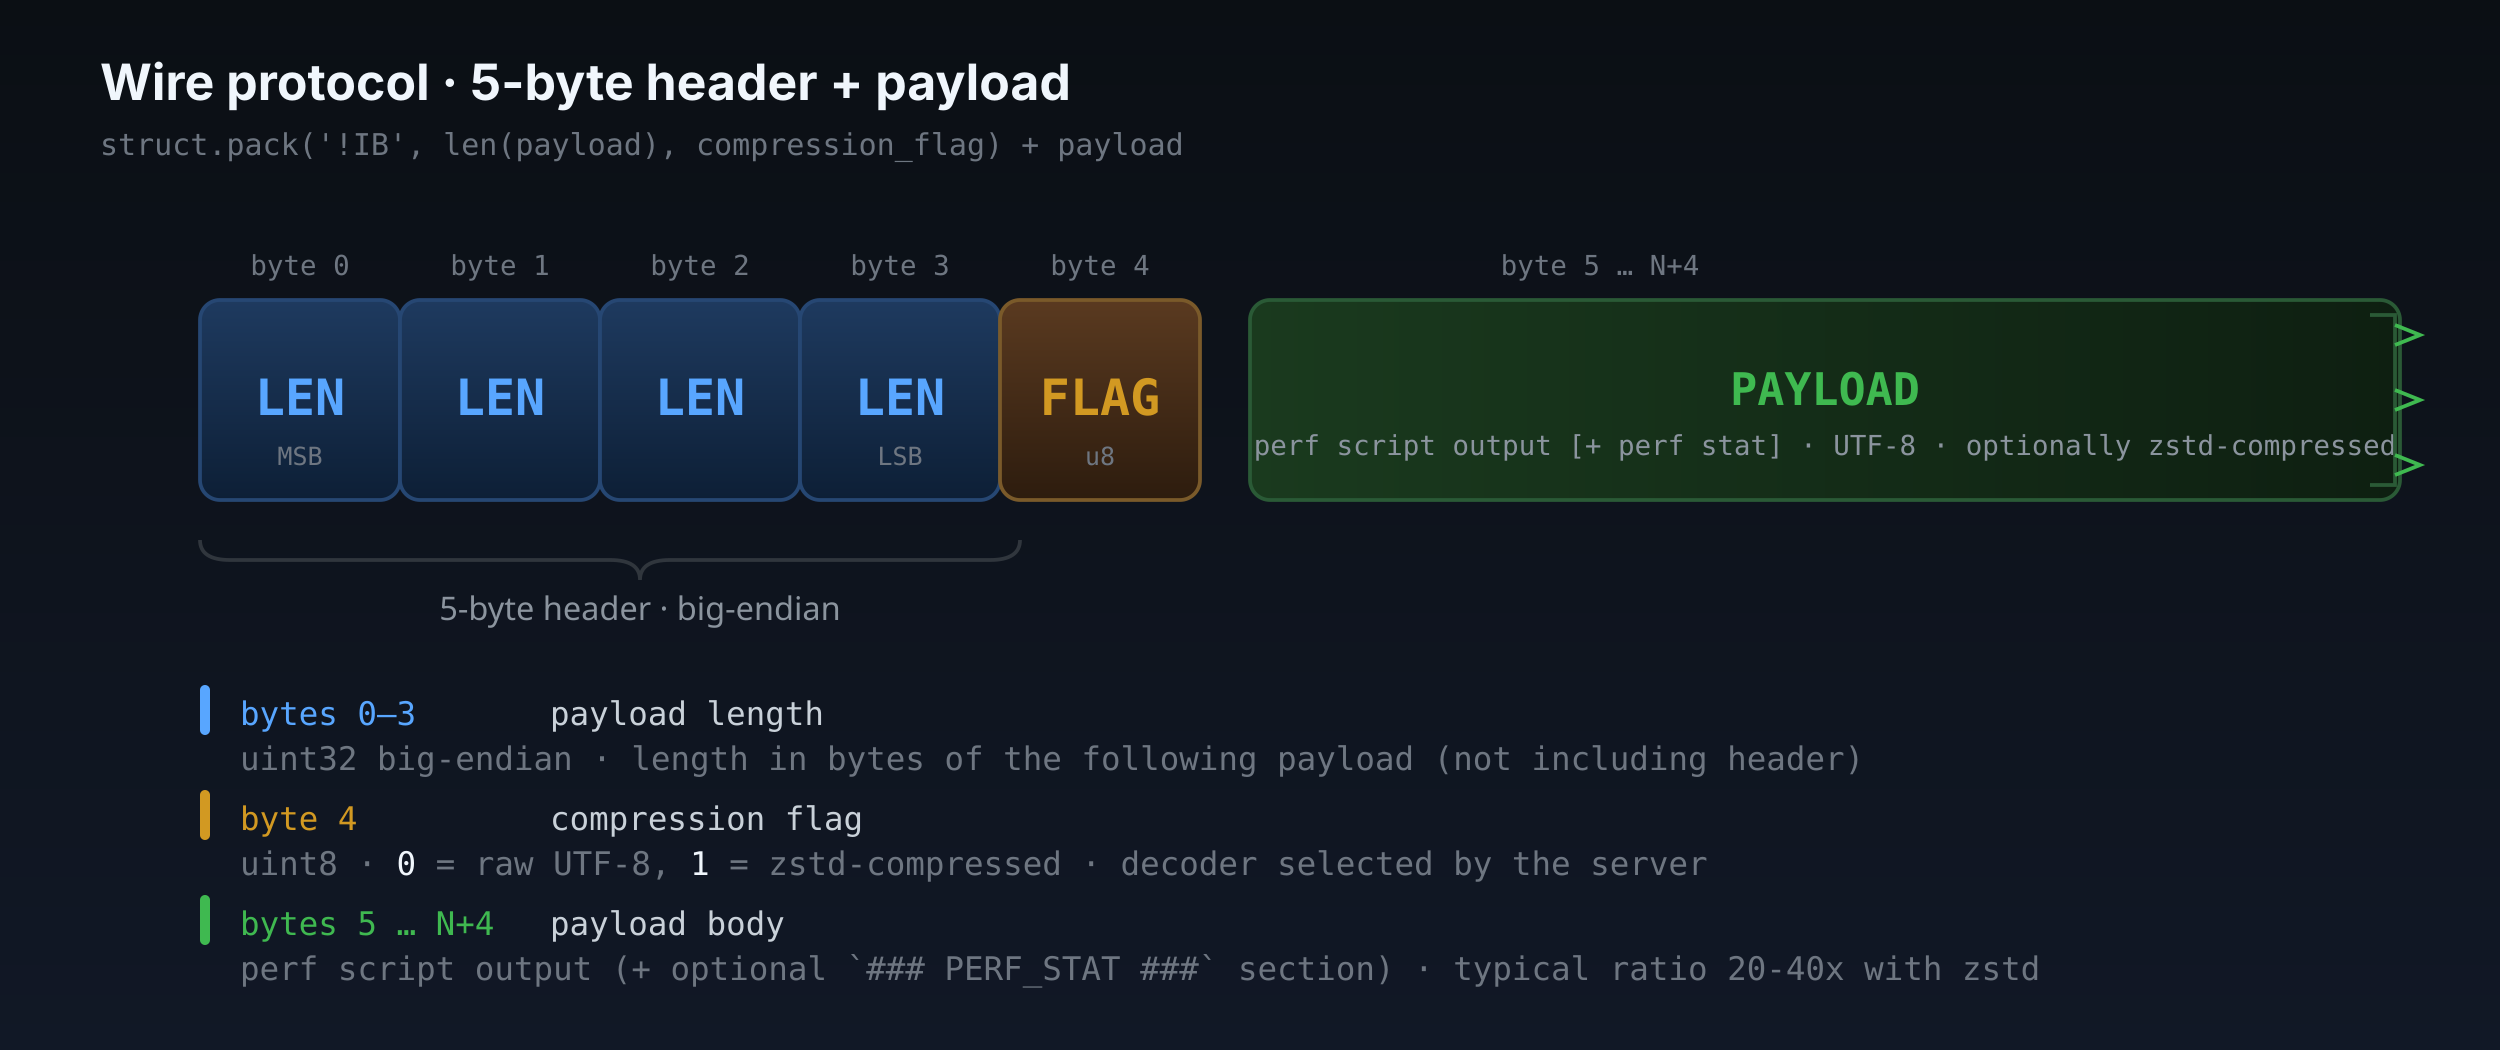
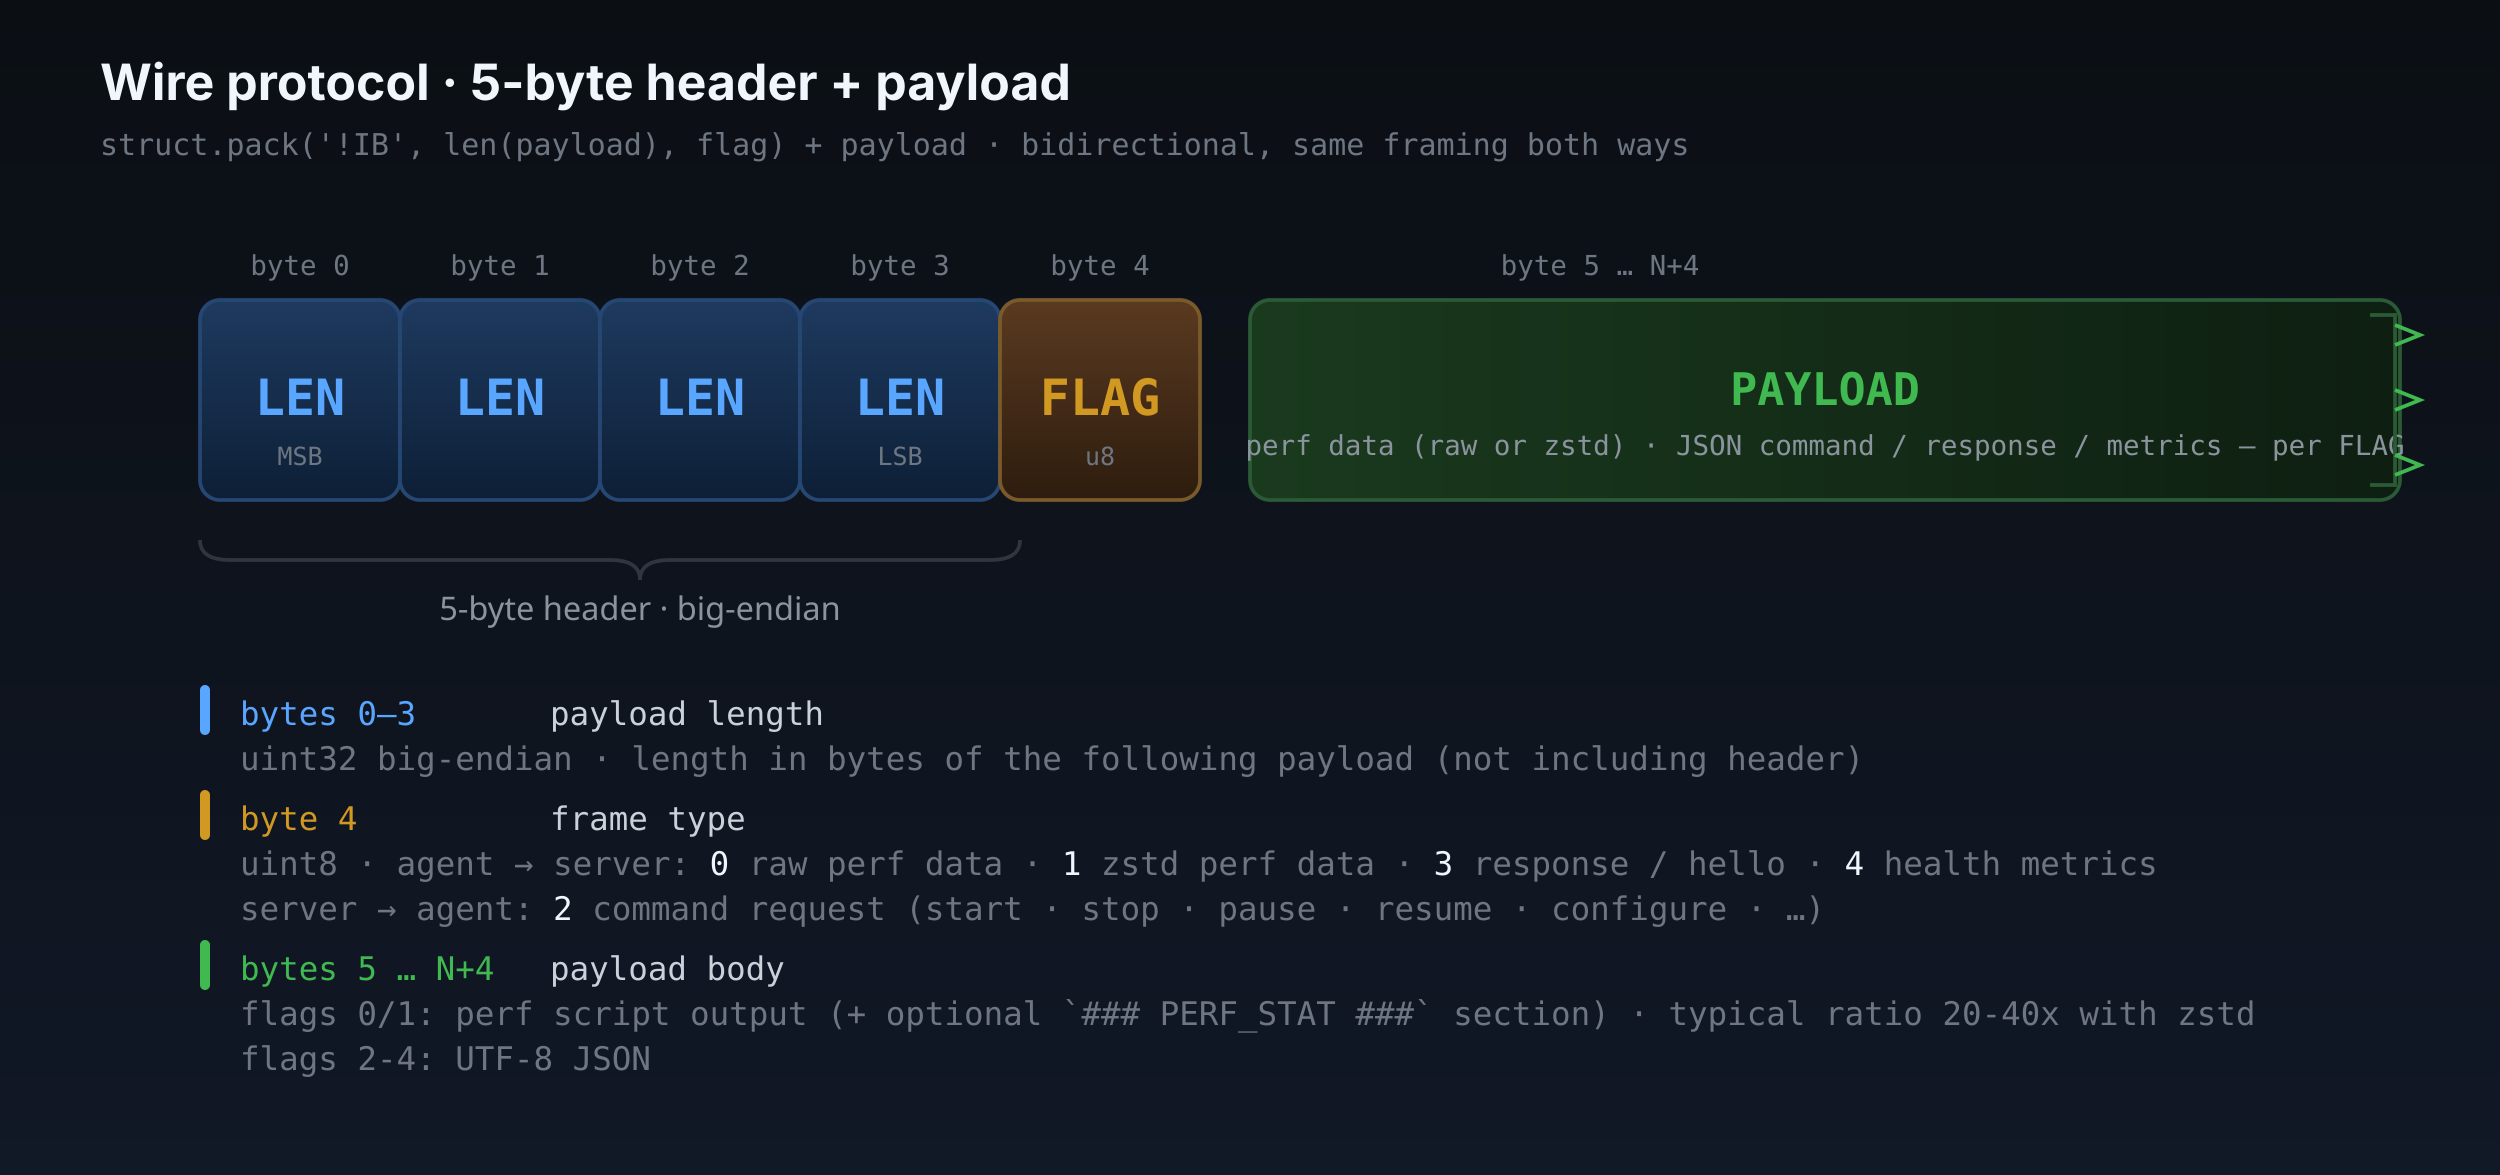
- <svg xmlns="http://www.w3.org/2000/svg" viewBox="0 0 1000 420" role="img" aria-label="PerfLens wire protocol: 5-byte header plus payload">
+ <svg xmlns="http://www.w3.org/2000/svg" viewBox="0 0 1000 470" role="img" aria-label="PerfLens wire protocol: 5-byte header plus payload">
  <defs>
    <linearGradient id="wbg" x1="0" y1="0" x2="0" y2="1">
      <stop offset="0" stop-color="#0b0f14" />
      <stop offset="1" stop-color="#111826" />
    </linearGradient>
    <linearGradient id="lenByte" x1="0" y1="0" x2="0" y2="1">
      <stop offset="0" stop-color="#1e3a5f" />
      <stop offset="1" stop-color="#0d1f36" />
    </linearGradient>
    <linearGradient id="flagByte" x1="0" y1="0" x2="0" y2="1">
      <stop offset="0" stop-color="#5a3a20" />
      <stop offset="1" stop-color="#2d1c0e" />
    </linearGradient>
    <linearGradient id="payloadFill" x1="0" y1="0" x2="1" y2="0">
      <stop offset="0" stop-color="#1a3a1e" />
      <stop offset="1" stop-color="#0e1f11" />
    </linearGradient>
    <marker id="markGuide" viewBox="0 0 10 10" refX="5" refY="5" markerWidth="5" markerHeight="5" orient="auto">
      <circle cx="5" cy="5" r="2" fill="#6e7681" />
    </marker>
  </defs>
-   <rect width="1000" height="420" fill="url(#wbg)" />
+   <rect width="1000" height="470" fill="url(#wbg)" />
  <text x="40" y="40" font-family="system-ui, -apple-system, Segoe UI, sans-serif" font-size="20" font-weight="700" fill="#f0f6fc">Wire protocol · 5-byte header + payload</text>
-   <text x="40" y="62" font-family="ui-monospace, 'SF Mono', Menlo, monospace" font-size="12" fill="#6e7681">struct.pack('!IB', len(payload), compression_flag) + payload</text>
+   <text x="40" y="62" font-family="ui-monospace, 'SF Mono', Menlo, monospace" font-size="12" fill="#6e7681">struct.pack('!IB', len(payload), flag) + payload · bidirectional, same framing both ways</text>
  <g font-family="ui-monospace, 'SF Mono', Menlo, monospace" font-size="11" fill="#6e7681">
    <text x="120" y="110" text-anchor="middle">byte 0</text>
    <text x="200" y="110" text-anchor="middle">byte 1</text>
    <text x="280" y="110" text-anchor="middle">byte 2</text>
    <text x="360" y="110" text-anchor="middle">byte 3</text>
    <text x="440" y="110" text-anchor="middle">byte 4</text>
    <text x="640" y="110" text-anchor="middle">byte 5 … N+4</text>
  </g>
  <g transform="translate(80, 120)">
    <g>
      <rect x="0" y="0" width="80" height="80" rx="8" fill="url(#lenByte)" stroke="#264773" stroke-width="1.5" />
      <rect x="80" y="0" width="80" height="80" rx="8" fill="url(#lenByte)" stroke="#264773" stroke-width="1.5" />
      <rect x="160" y="0" width="80" height="80" rx="8" fill="url(#lenByte)" stroke="#264773" stroke-width="1.5" />
      <rect x="240" y="0" width="80" height="80" rx="8" fill="url(#lenByte)" stroke="#264773" stroke-width="1.5" />
      <text x="40" y="46" text-anchor="middle" font-family="ui-monospace, monospace" font-size="20" font-weight="700" fill="#58a6ff">LEN</text>
      <text x="120" y="46" text-anchor="middle" font-family="ui-monospace, monospace" font-size="20" font-weight="700" fill="#58a6ff">LEN</text>
      <text x="200" y="46" text-anchor="middle" font-family="ui-monospace, monospace" font-size="20" font-weight="700" fill="#58a6ff">LEN</text>
      <text x="280" y="46" text-anchor="middle" font-family="ui-monospace, monospace" font-size="20" font-weight="700" fill="#58a6ff">LEN</text>
      <text x="40" y="66" text-anchor="middle" font-family="ui-monospace, monospace" font-size="10" fill="#6e7681">MSB</text>
      <text x="280" y="66" text-anchor="middle" font-family="ui-monospace, monospace" font-size="10" fill="#6e7681">LSB</text>
    </g>
    <rect x="320" y="0" width="80" height="80" rx="8" fill="url(#flagByte)" stroke="#7a5a2a" stroke-width="1.5" />
    <text x="360" y="46" text-anchor="middle" font-family="ui-monospace, monospace" font-size="20" font-weight="700" fill="#d29922">FLAG</text>
    <text x="360" y="66" text-anchor="middle" font-family="ui-monospace, monospace" font-size="10" fill="#6e7681">u8</text>
    <g>
      <rect x="420" y="0" width="460" height="80" rx="8" fill="url(#payloadFill)" stroke="#2a5a36" stroke-width="1.5" />
      <text x="650" y="42" text-anchor="middle" font-family="ui-monospace, monospace" font-size="18" font-weight="700" fill="#3fb950">PAYLOAD</text>
-       <text x="650" y="62" text-anchor="middle" font-family="ui-monospace, monospace" font-size="11" fill="#8b949e">perf script output [+ perf stat] · UTF-8 · optionally zstd-compressed</text>
+       <text x="650" y="62" text-anchor="middle" font-family="ui-monospace, monospace" font-size="11" fill="#8b949e">perf data (raw or zstd) · JSON command / response / metrics — per FLAG</text>
    </g>
    <path d="M 868 6 L 878 6 L 878 74 L 868 74" stroke="#2a5a36" stroke-width="1.5" fill="none" />
    <path d="M 878 10 L 888 14 L 878 18" stroke="#3fb950" fill="none" stroke-width="1.5" />
    <path d="M 878 36 L 888 40 L 878 44" stroke="#3fb950" fill="none" stroke-width="1.5" />
    <path d="M 878 62 L 888 66 L 878 70" stroke="#3fb950" fill="none" stroke-width="1.5" />
  </g>
  <g stroke="#30363d" stroke-width="1.5" fill="none">
    <path d="M 80 216 Q 80 224 92 224 L 244 224 Q 256 224 256 232 Q 256 224 268 224 L 396 224 Q 408 224 408 216" />
  </g>
  <text x="256" y="248" text-anchor="middle" font-family="system-ui, sans-serif" font-size="13" fill="#8b949e">
    5-byte header  ·  big-endian
  </text>
  <g font-family="ui-monospace, 'SF Mono', Menlo, monospace" font-size="13">
    <g transform="translate(80, 290)">
      <rect x="0" y="-16" width="4" height="20" rx="2" fill="#58a6ff" />
      <text x="16" y="0" fill="#58a6ff">bytes 0–3</text>
      <text x="140" y="0" fill="#c9d1d9">payload length</text>
      <text x="16" y="18" fill="#6e7681">uint32 big-endian · length in bytes of the following payload (not including header)</text>
    </g>
    <g transform="translate(80, 332)">
      <rect x="0" y="-16" width="4" height="20" rx="2" fill="#d29922" />
      <text x="16" y="0" fill="#d29922">byte 4</text>
-       <text x="140" y="0" fill="#c9d1d9">compression flag</text>
-       <text x="16" y="18" fill="#6e7681">uint8 · <tspan fill="#f0f6fc">0</tspan> = raw UTF-8, <tspan fill="#f0f6fc">1</tspan> = zstd-compressed · decoder selected by the server</text>
+       <text x="140" y="0" fill="#c9d1d9">frame type</text>
+       <text x="16" y="18" fill="#6e7681">uint8 · agent → server: <tspan fill="#f0f6fc">0</tspan> raw perf data · <tspan fill="#f0f6fc">1</tspan> zstd perf data · <tspan fill="#f0f6fc">3</tspan> response / hello · <tspan fill="#f0f6fc">4</tspan> health metrics</text>
+       <text x="16" y="36" fill="#6e7681">        server → agent: <tspan fill="#f0f6fc">2</tspan> command request (start · stop · pause · resume · configure · …)</text>
    </g>
-     <g transform="translate(80, 374)">
+     <g transform="translate(80, 392)">
      <rect x="0" y="-16" width="4" height="20" rx="2" fill="#3fb950" />
      <text x="16" y="0" fill="#3fb950">bytes 5 … N+4</text>
      <text x="140" y="0" fill="#c9d1d9">payload body</text>
-       <text x="16" y="18" fill="#6e7681">perf script output (+ optional `### PERF_STAT ###` section) · typical ratio 20-40x with zstd</text>
+       <text x="16" y="18" fill="#6e7681">flags 0/1: perf script output (+ optional `### PERF_STAT ###` section) · typical ratio 20-40x with zstd</text>
+       <text x="16" y="36" fill="#6e7681">flags 2-4: UTF-8 JSON</text>
    </g>
  </g>
</svg>
